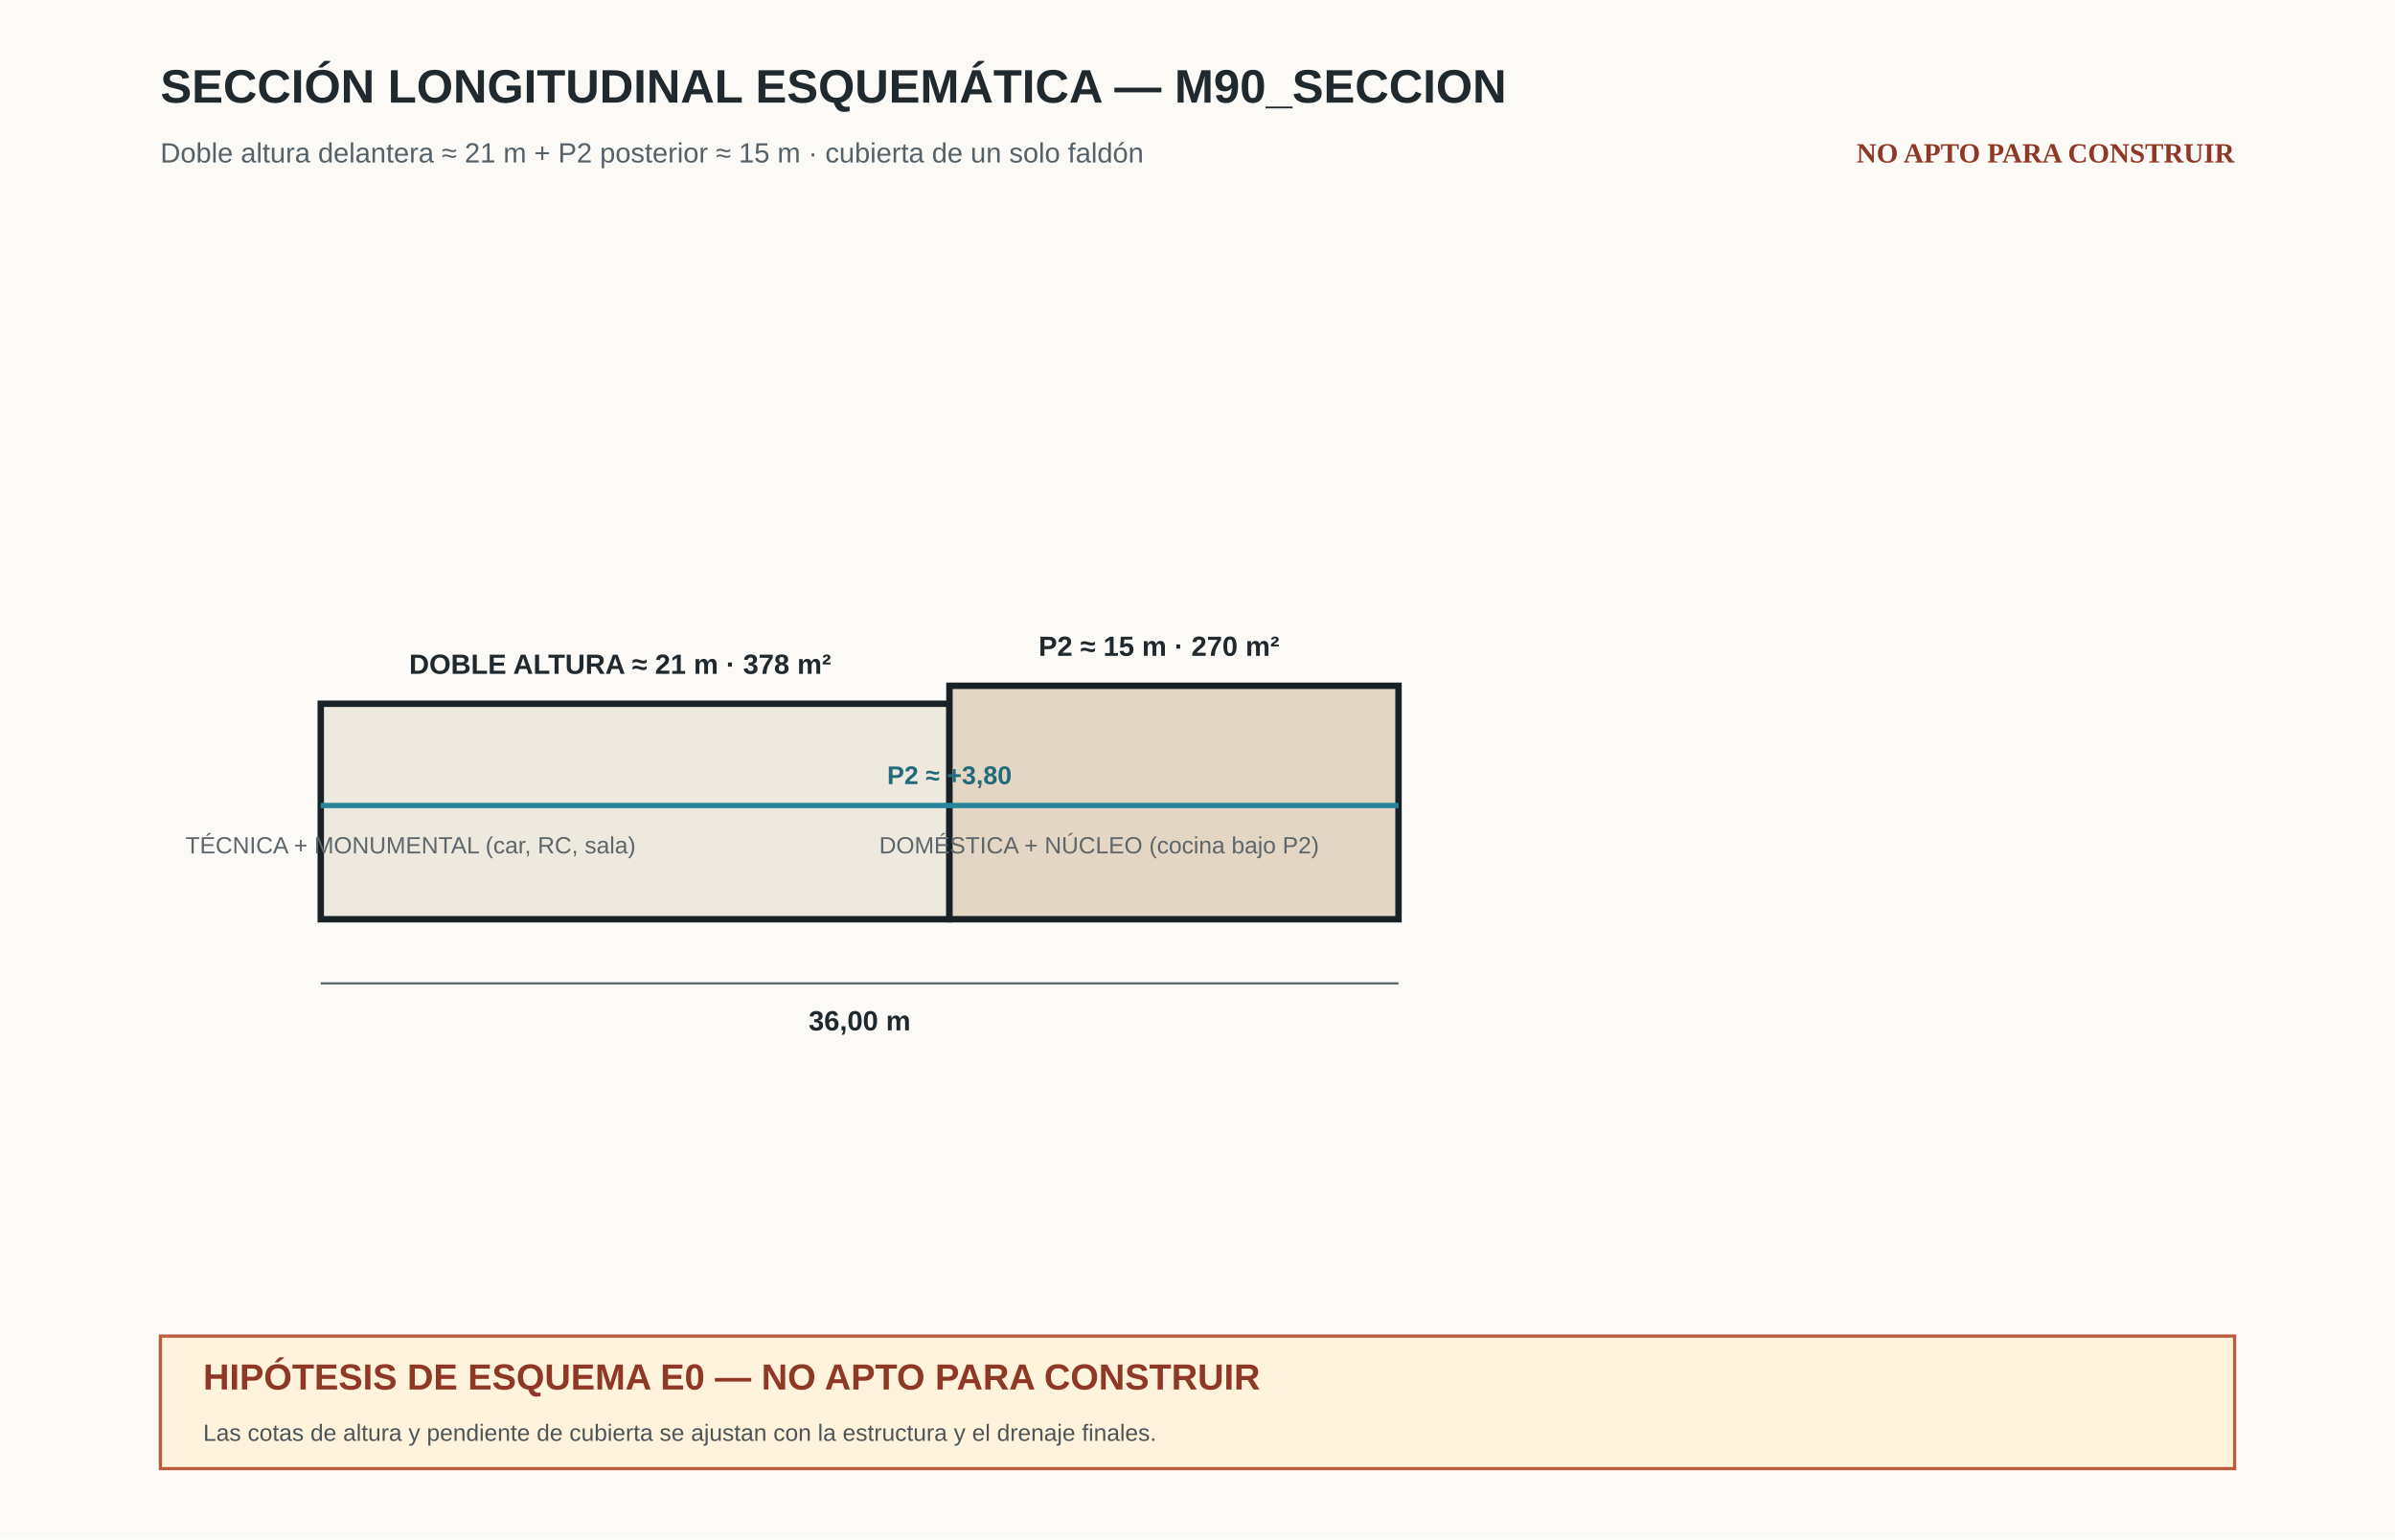
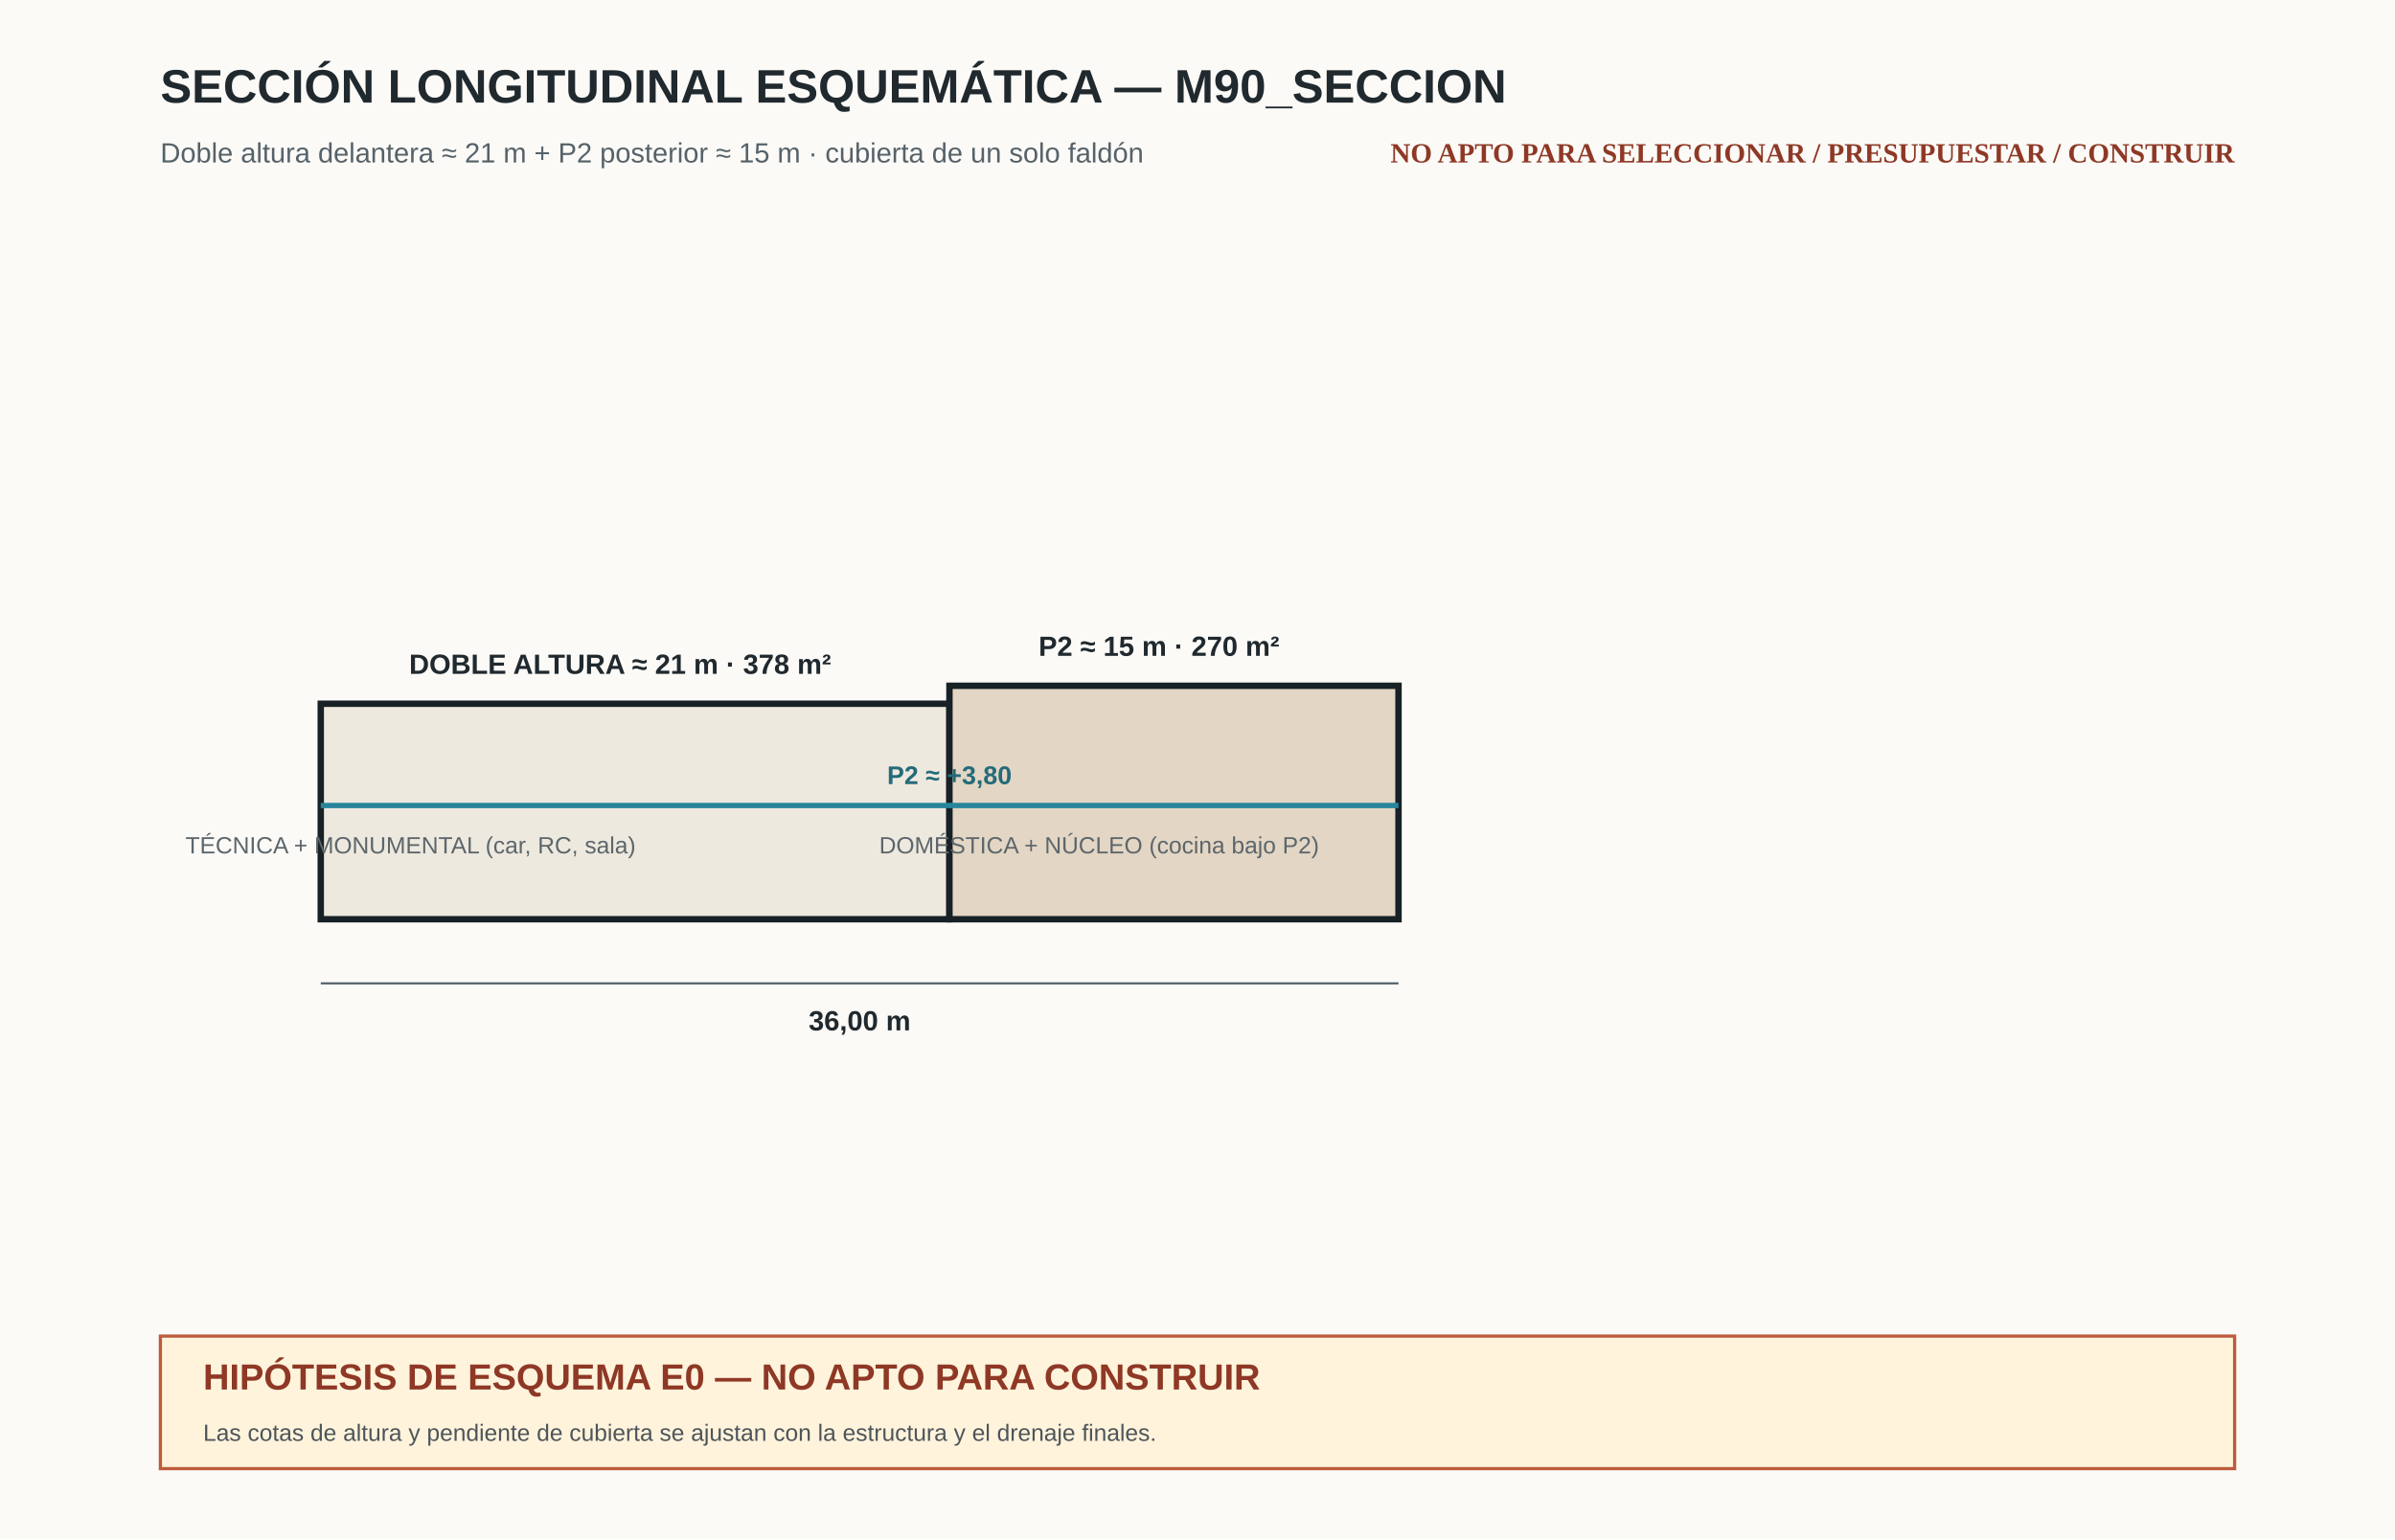
<svg xmlns="http://www.w3.org/2000/svg" width="1120" height="720" viewBox="0 0 1120 720">
  <rect width="1120" height="720" fill="#fbfaf7" />
  <text x="75" y="48" font-family="Arial" font-size="22" font-weight="700" fill="#20292e">SECCIÓN LONGITUDINAL ESQUEMÁTICA — M90_SECCION</text>
  <text x="75" y="76" font-family="Arial" font-size="13" fill="#566269">Doble altura delantera ≈ 21 m + P2 posterior ≈ 15 m · cubierta de un solo faldón</text>
-   <text x="1045" y="76" text-anchor="end" font-size="13" font-weight="700" fill="#8e3825">NO APTO PARA CONSTRUIR</text>
+   <text x="1045" y="76" text-anchor="end" font-size="13" font-weight="700" fill="#8e3825">NO APTO PARA SELECCIONAR / PRESUPUESTAR / CONSTRUIR</text>
  <g font-family="Arial" fill="#20292e">
    <rect x="150.0" y="329.2" width="294.0" height="100.8" fill="#eee9df" stroke="#172126" stroke-width="3" />
    <rect x="444.0" y="320.8" width="210.0" height="109.2" fill="#e3d6c4" stroke="#172126" stroke-width="3" />
    <line x1="150.0" y1="376.8" x2="654.0" y2="376.8" stroke="#27859a" stroke-width="2.5" />
    <text x="444.0" y="366.8" text-anchor="middle" font-size="12" font-weight="700" fill="#246b7a">P2 ≈ +3,80</text>
    <text x="290.0" y="315.2" text-anchor="middle" font-size="13" font-weight="700">DOBLE ALTURA ≈ 21 m · 378 m²</text>
    <text x="542.0" y="306.8" text-anchor="middle" font-size="13" font-weight="700">P2 ≈ 15 m · 270 m²</text>
    <text x="192.0" y="399.2" text-anchor="middle" font-size="11" fill="#5c666b">TÉCNICA + MONUMENTAL (car, RC, sala)</text>
    <text x="514.0" y="399.2" text-anchor="middle" font-size="11" fill="#5c666b">DOMÉSTICA + NÚCLEO (cocina bajo P2)</text>
    <line x1="150.0" y1="460.0" x2="654.0" y2="460.0" stroke="#566269" stroke-width="1" />
    <text x="402.0" y="482.0" text-anchor="middle" font-size="13" font-weight="700">36,00 m</text>
  </g>
  <rect x="75" y="625" width="970" height="62" fill="#fff3dc" stroke="#bc5c3c" stroke-width="1.5" />
  <text x="95" y="650" font-family="Arial" font-size="17" font-weight="700" fill="#8e3825">HIPÓTESIS DE ESQUEMA E0 — NO APTO PARA CONSTRUIR</text>
  <text x="95" y="674" font-family="Arial" font-size="11" fill="#4d5559">Las cotas de altura y pendiente de cubierta se ajustan con la estructura y el drenaje finales.</text>
</svg>
